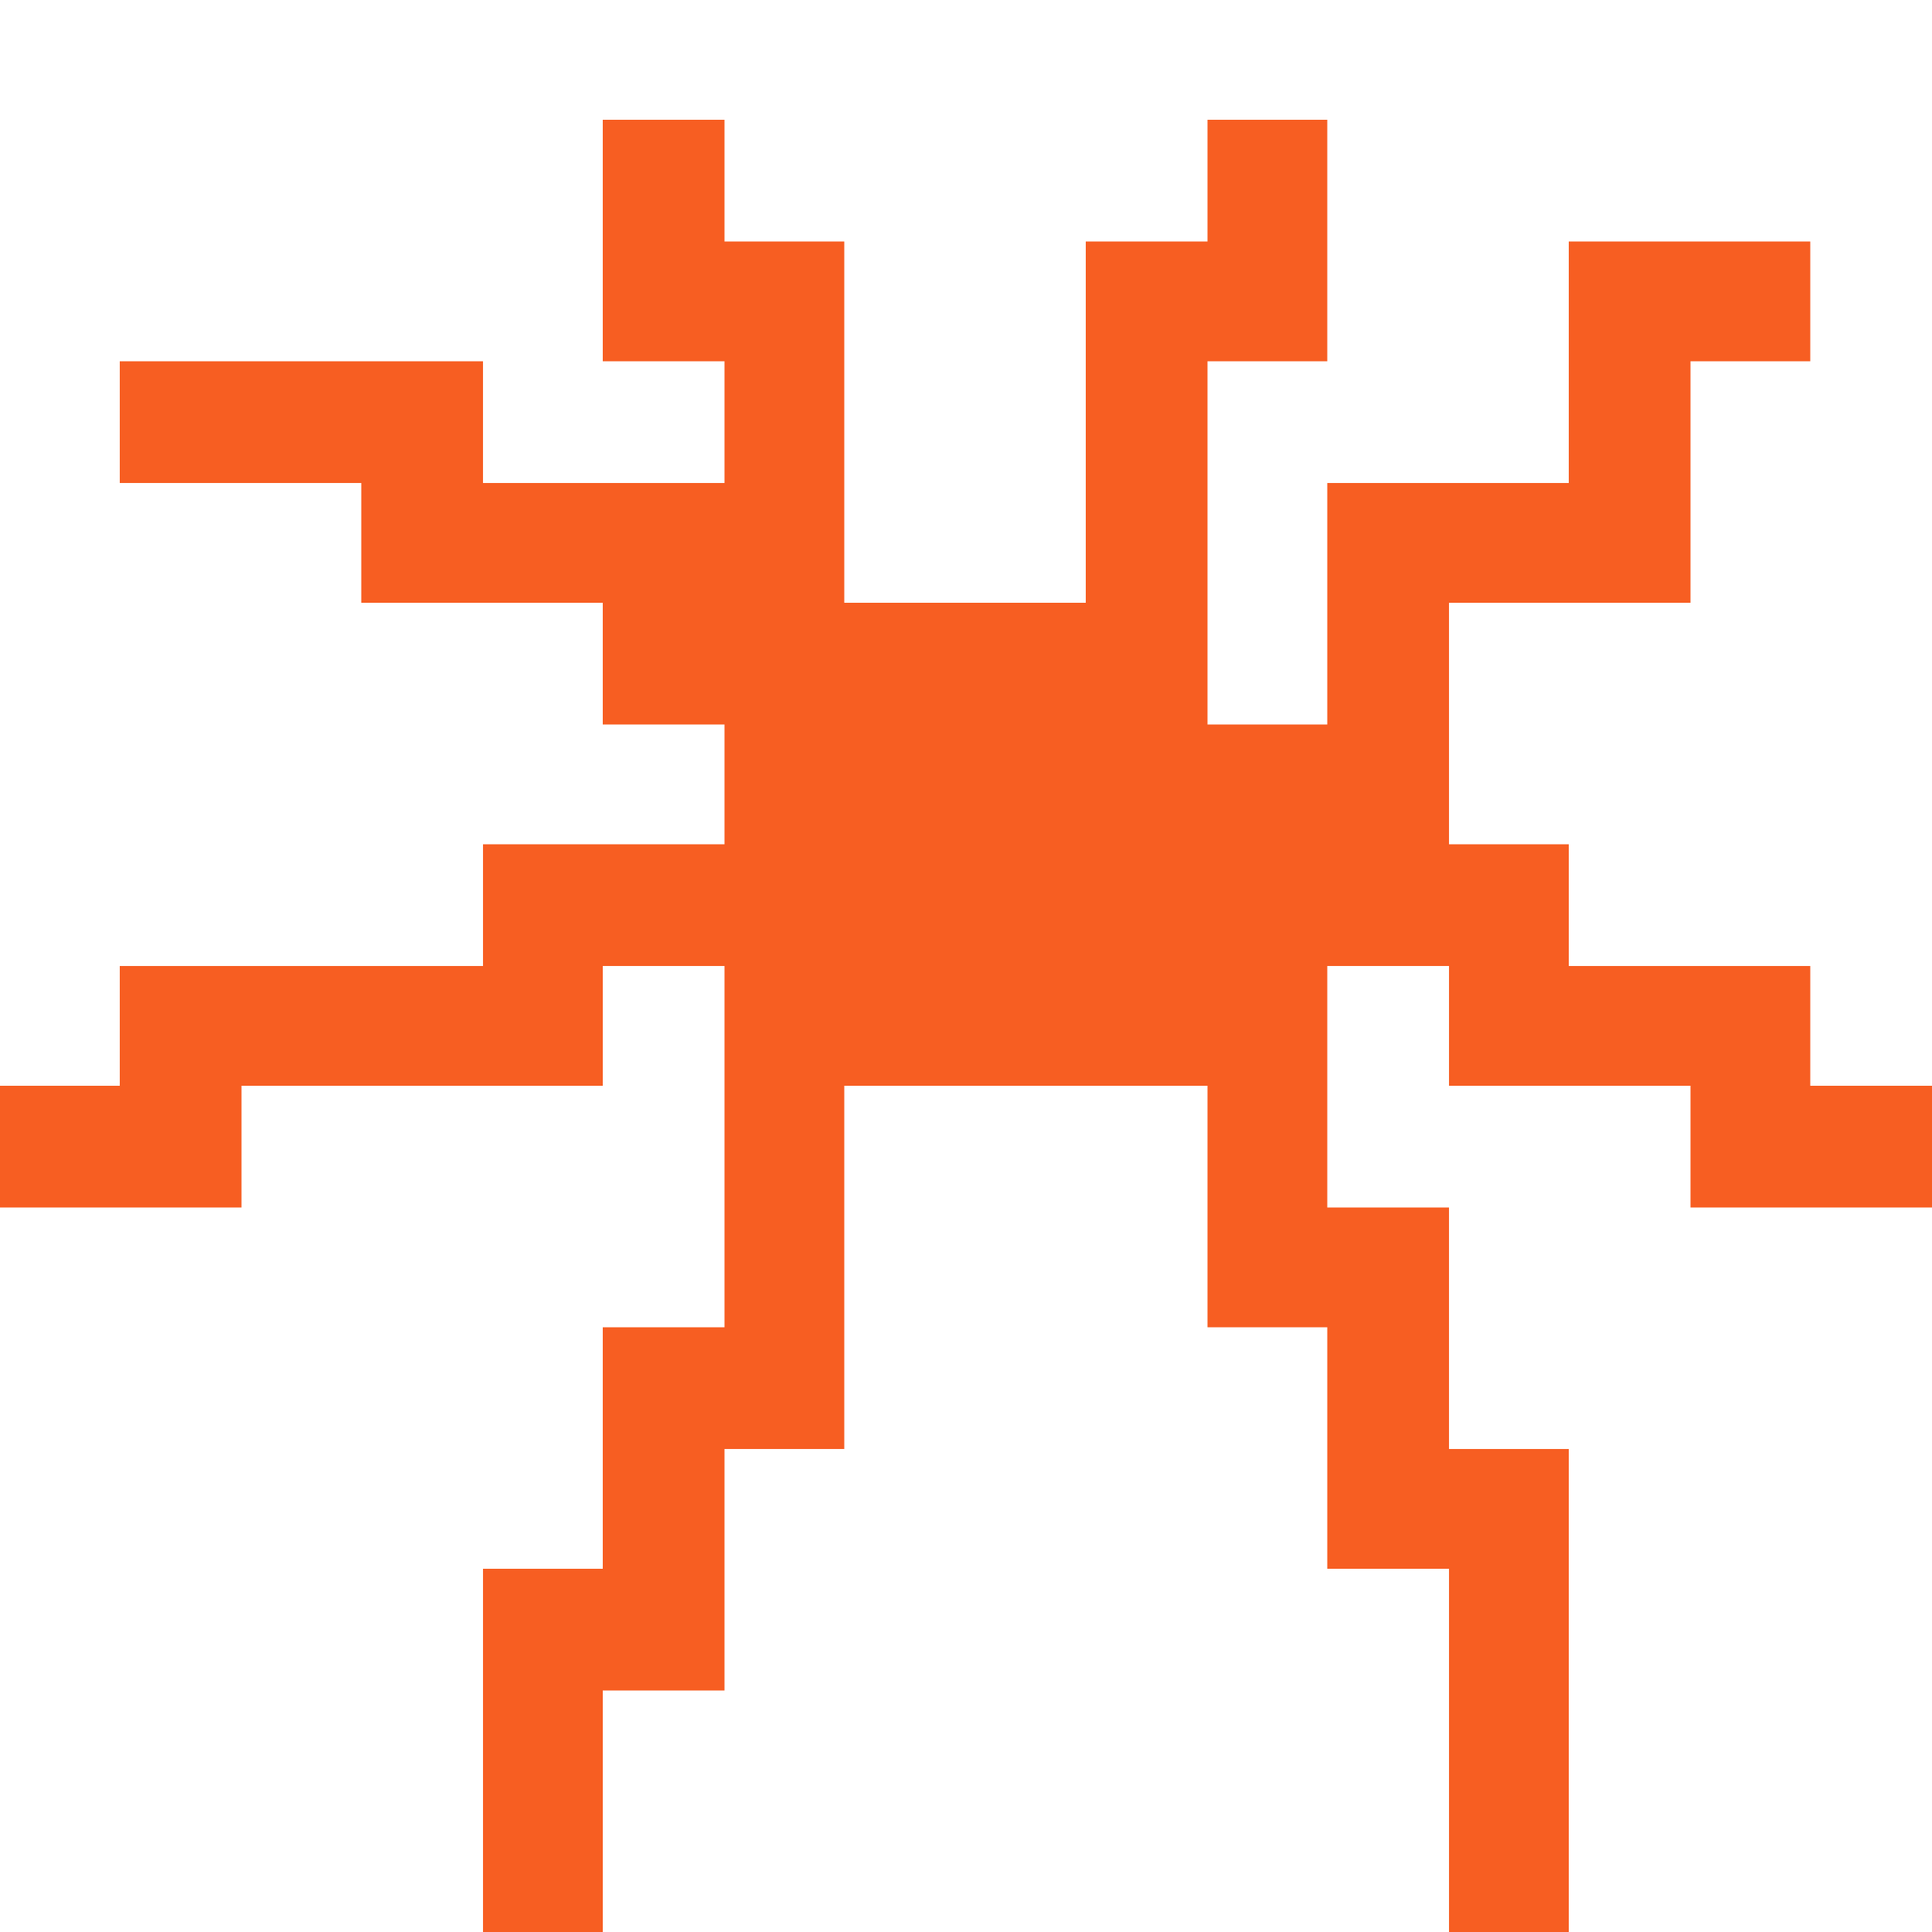
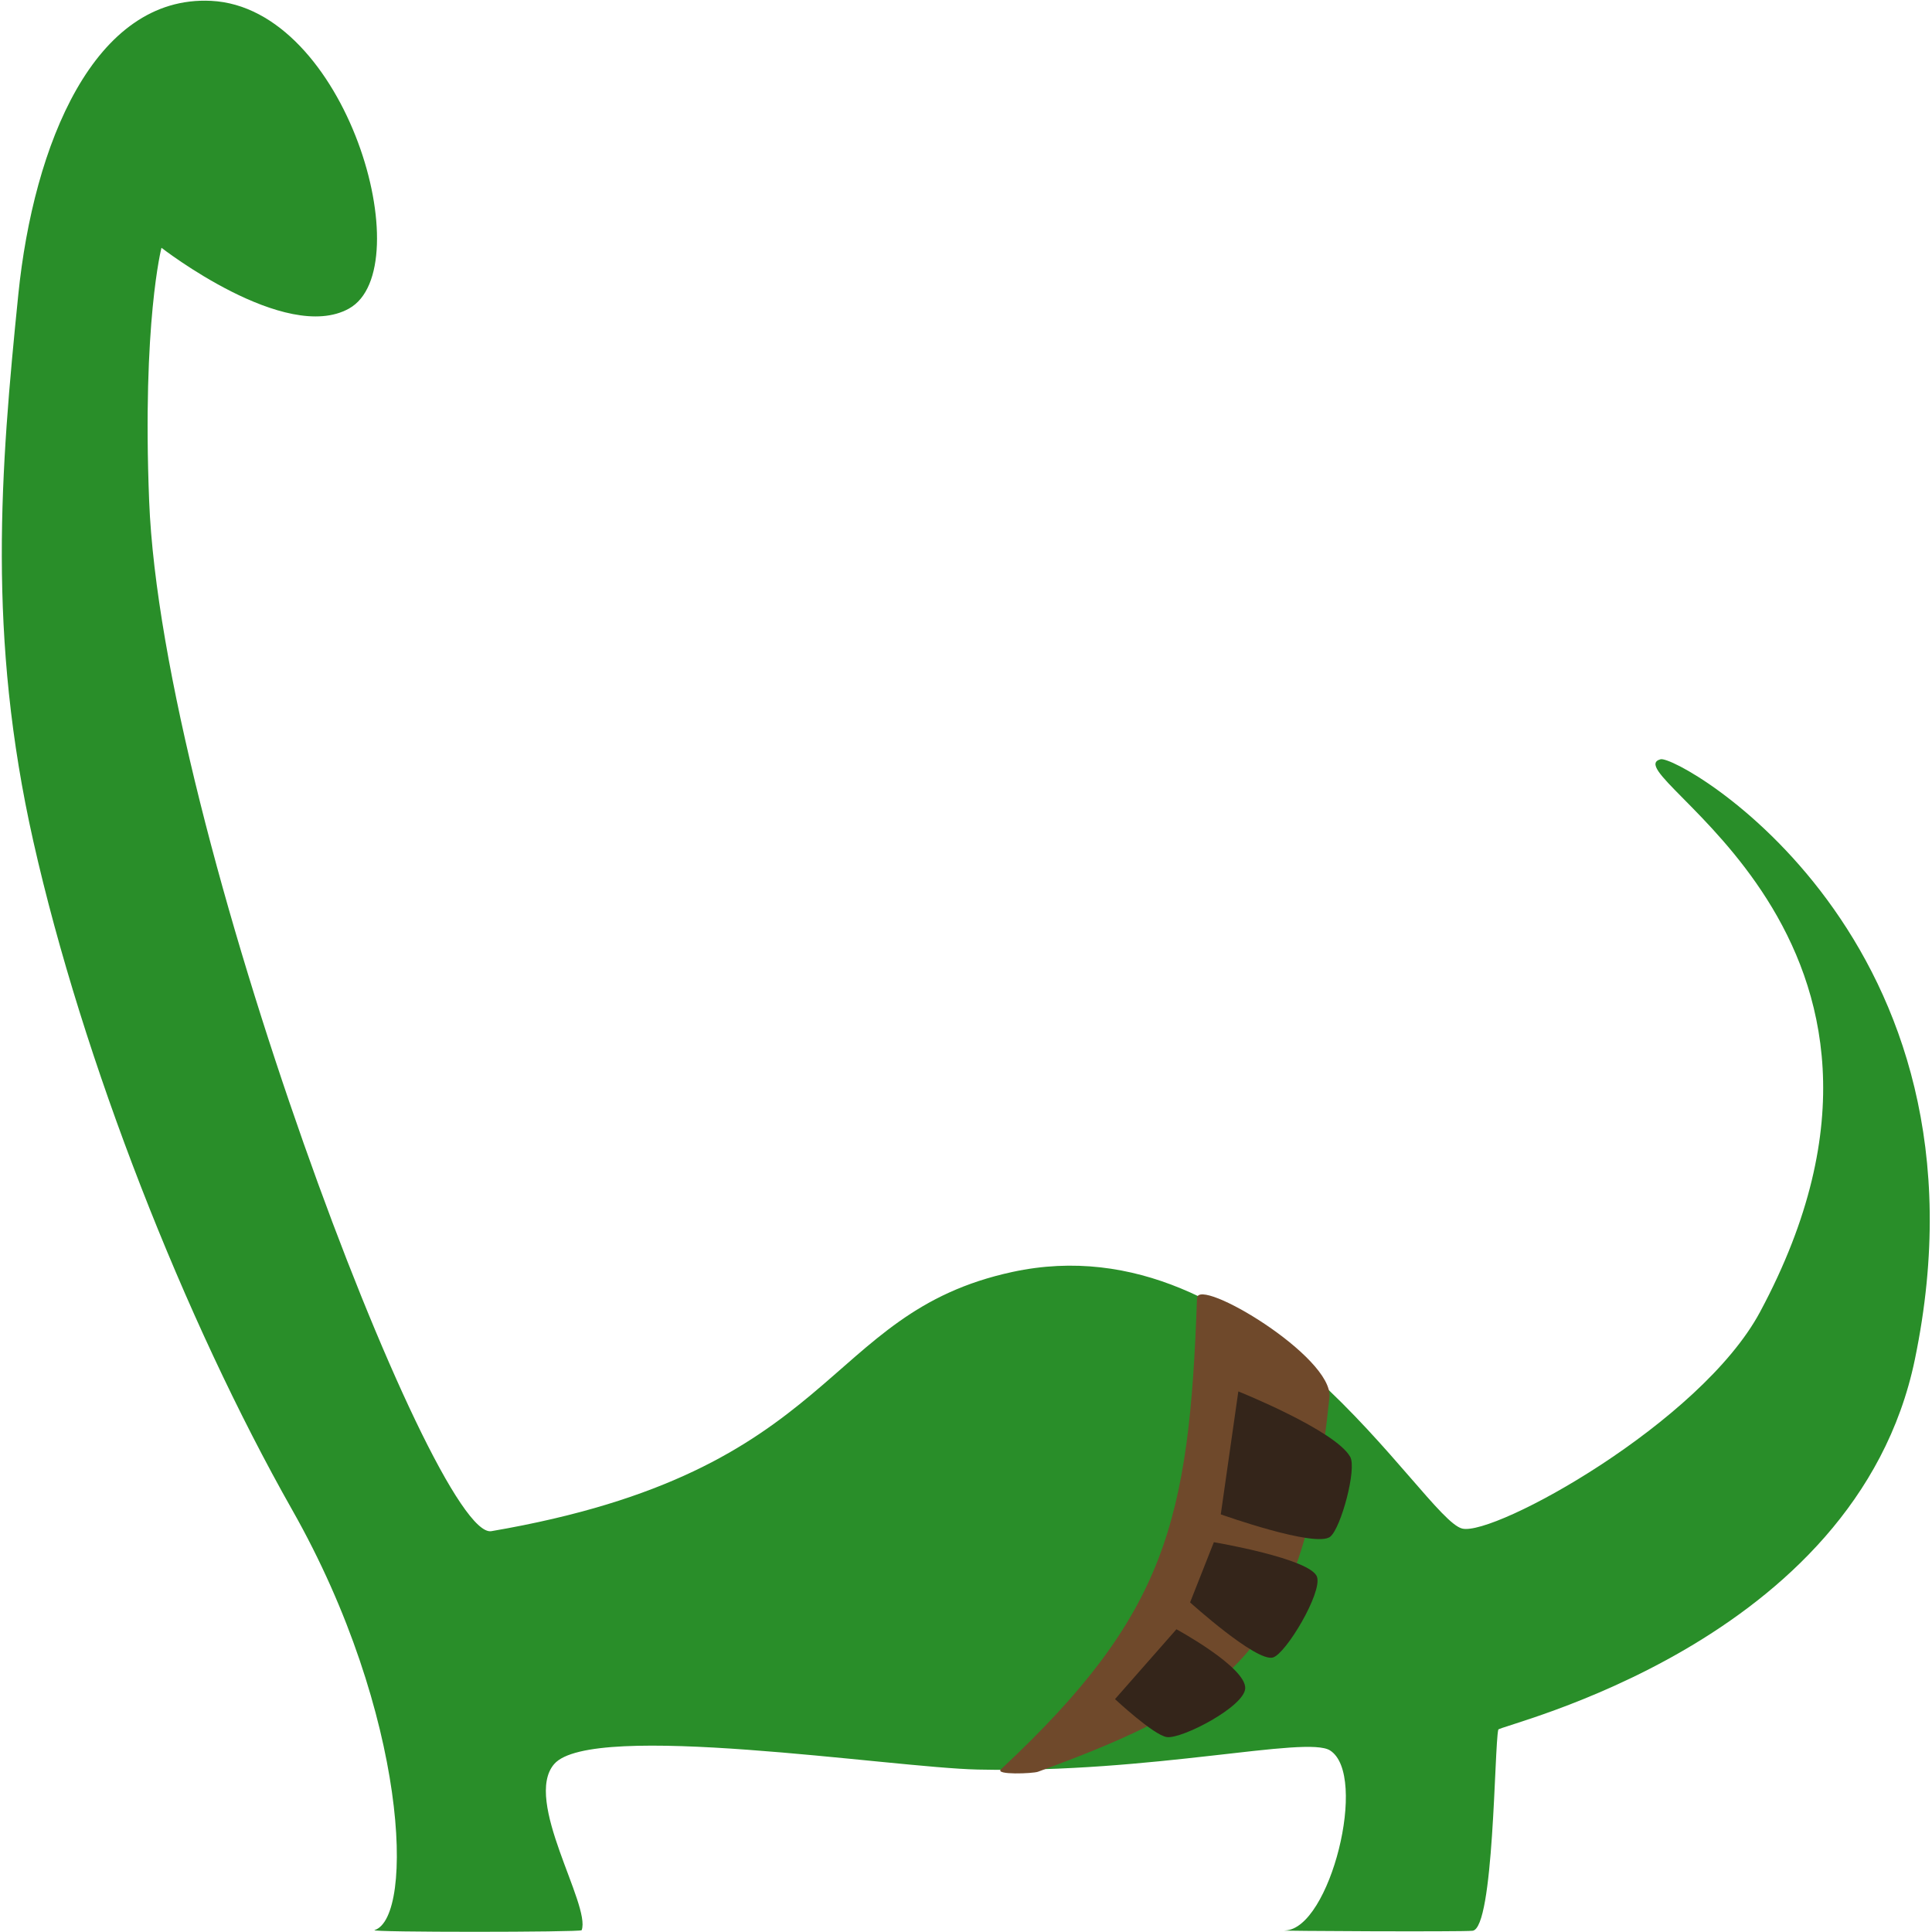
- <svg xmlns="http://www.w3.org/2000/svg" viewBox="0 0 100 100" aria-label="a friendly pixelated spider facing you">
-   <path fill="#f75e22" d="m 25,81.2 h 6.2 v -12.5 h 6.3 v -18.7 h -6.3 v 6.2 H 12.5 v 6.3 H 0 v -6.3 h 6.2 v -6.2 H 25 v -6.3 h 12.5 v -6.2 h -6.3 v -6.3 H 18.7 v -6.2 H 6.2 v -6.3 H 25 v 6.3 h 12.5 v -6.3 H 31.2 V 6.2 h 6.3 v 6.3 h 6.2 V 31.2 H 56.2 V 12.5 h 6.3 V 6.2 h 6.2 v 12.5 h -6.2 v 18.8 h 6.2 v -12.5 h 12.5 v -12.5 h 12.5 v 6.2 h -6.2 v 12.5 H 75 v 12.5 h 6.2 v 6.3 h 12.5 v 6.2 h 6.3 v 6.3 H 87.5 v -6.3 H 75 v -6.2 h -6.3 v 12.5 H 75 v 12.5 h 6.2 V 100 H 75 V 81.2 h -6.3 v -12.5 h -6.2 v -12.5 H 43.7 v 18.8 h -6.2 v 12.5 H 31.2 V 100 H 25 Z" />
+ <svg xmlns="http://www.w3.org/2000/svg" viewBox="0 0 100 100" aria-label="a green sauropod wearing a brown belt">
+   <path style="fill:#298e29" d="M 18.067,15.969 C 21.789,13.894 17.949,0.39 10.927,0.044 4.872,-0.255 1.735,7.485 0.947,15.249 0.027,24.316 -0.668,32.919 1.724,43.541 c 2.56,11.369 7.827,24.769 13.404,34.617 6.001,10.595 6.333,21.082 4.26,21.744 -0.379,0.121 10.679,0.113 10.719,0.005 0.486,-1.307 -3.048,-6.72 -1.423,-8.6 1.949,-2.255 17.431,0.187 21.929,0.285 9.056,0.199 17.001,-1.771 18.23,-0.99 1.998,1.269 -0.004,9.238 -2.323,9.318 -0.797,0.027 9.198,0.078 9.702,0.016 1.11,-0.138 1.121,-9.527 1.329,-10.411 C 77.607,89.283 96.054,85.11 99.112,70.369 103.631,48.585 86.877,39.053 85.95,39.3 83.317,40.002 101.561,48.397 91.102,67.902 88.019,73.653 77.35,79.523 75.685,79.119 73.641,78.623 65.097,63.091 52.401,65.836 42.429,67.992 43.592,76.148 25.433,79.253 22.457,79.761 8.39,42.952 7.72,25.925 7.356,16.681 8.358,12.825 8.358,12.825 c 0,0 6.408,4.986 9.709,3.145 z" />
+   <path style="fill:#6f492b" d="m 51.811,91.579 c -0.339,0.301 1.649,0.223 1.916,0.126 10.084,-3.698 13.757,-6.314 15.084,-19.38 0.214,-2.103 -6.814,-6.28 -6.854,-5.131 -0.399,11.574 -1.611,16.393 -10.086,24.327" />
+   <path style="fill:#34251a" d="m 57.713,87.946 c 0,0 1.995,1.865 2.683,1.965 0.766,0.111 4.012,-1.573 4.056,-2.52 0.051,-1.098 -3.56,-3.06 -3.56,-3.06" />
+   <path style="fill:#34251a" d="m 61.599,82.94 c 0,0 3.424,3.095 4.286,2.852 0.676,-0.191 2.567,-3.369 2.282,-4.177 -0.333,-0.946 -5.338,-1.791 -5.338,-1.791" />
+   <path style="fill:#34251a" d="m 63.187,78.383 c 0,0 4.924,1.759 5.668,1.154 0.552,-0.448 1.381,-3.505 1.032,-4.129 -0.767,-1.373 -5.791,-3.389 -5.791,-3.389" />
</svg>
